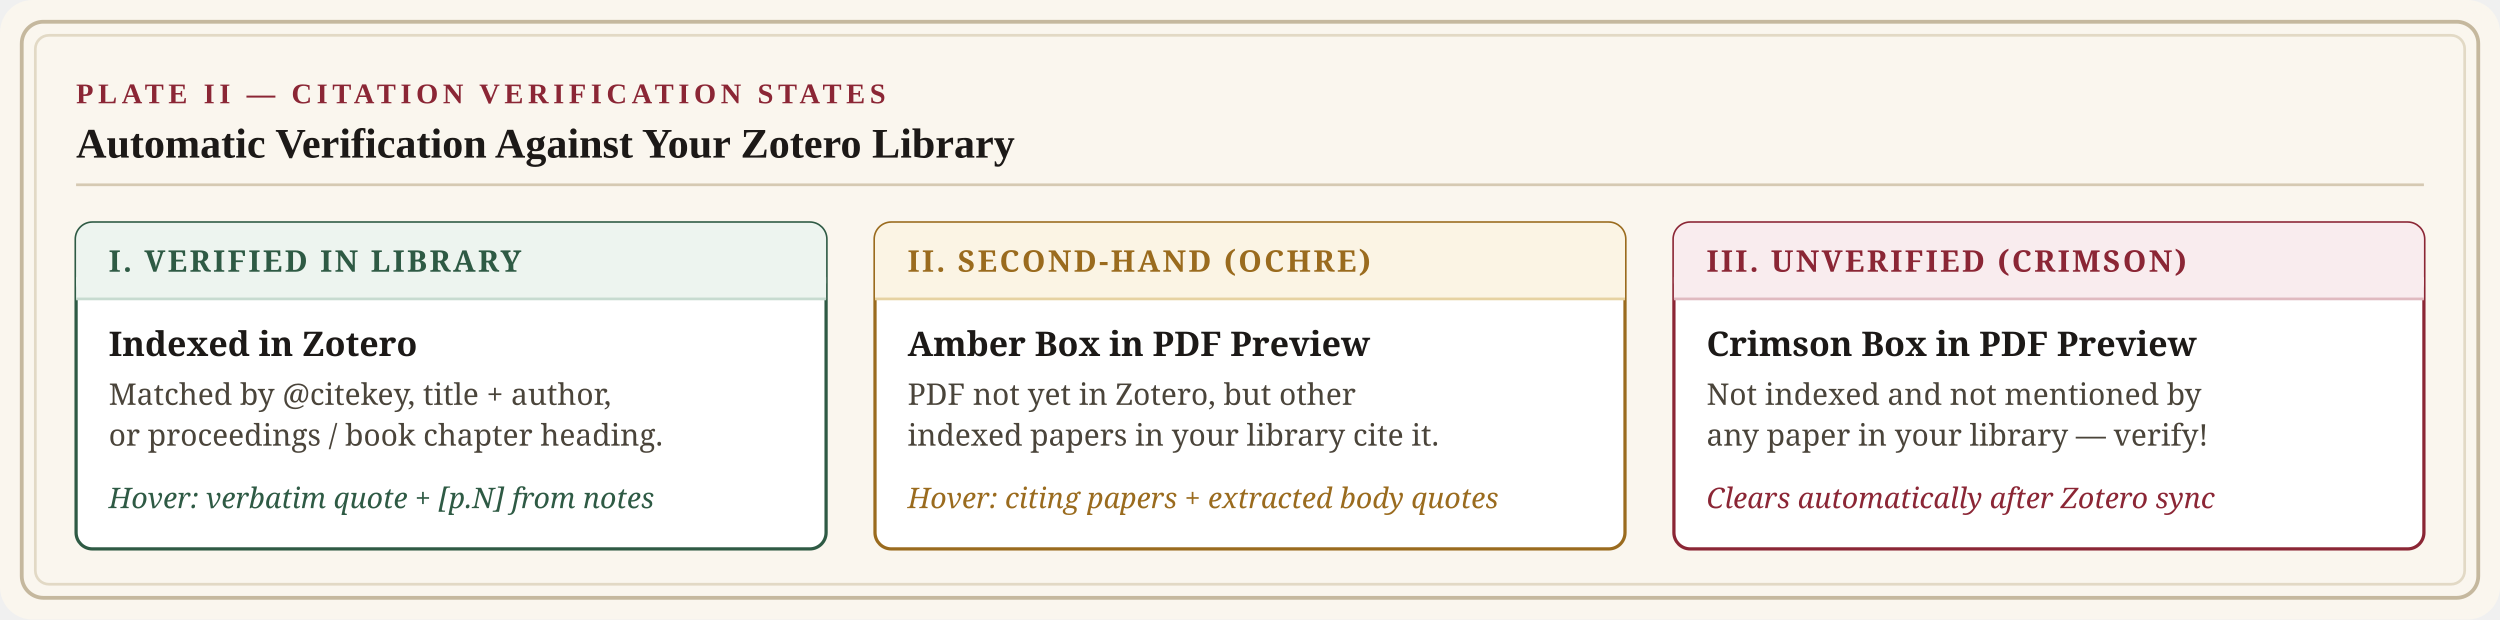
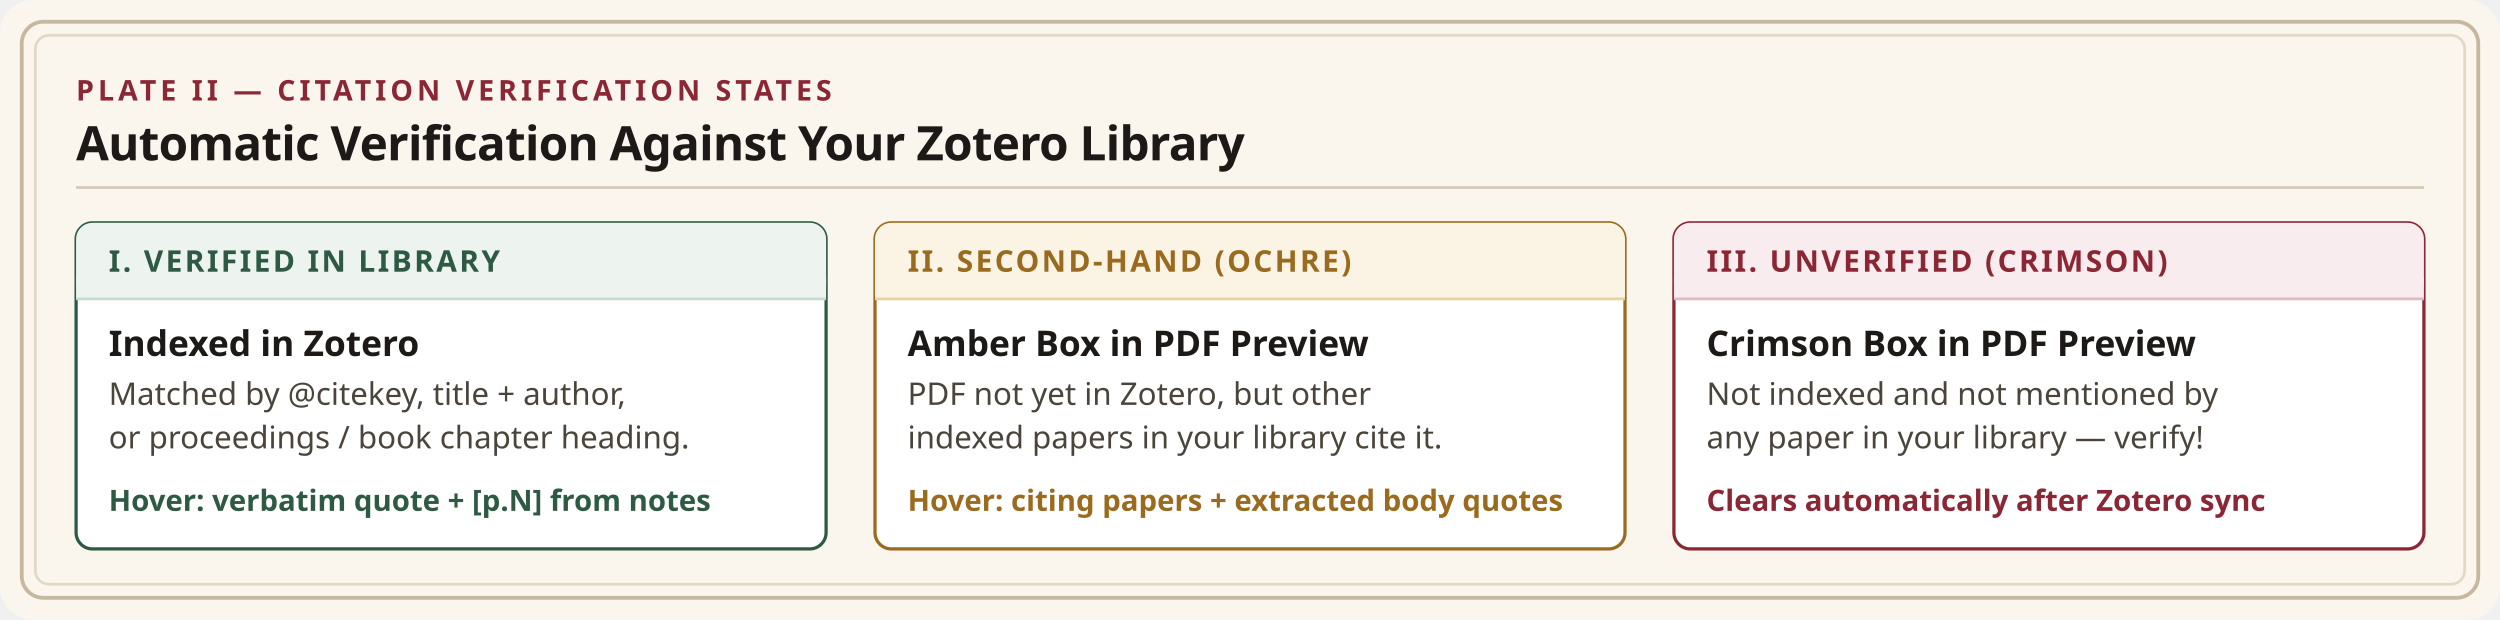
<svg xmlns="http://www.w3.org/2000/svg" viewBox="0 0 920 228" fill="none">
  <rect width="920" height="228" rx="12" fill="#FAF6EE" />
  <rect x="8" y="8" width="904" height="212" rx="8" stroke="#C5B89E" stroke-width="1.4" />
  <rect x="13" y="13" width="894" height="202" rx="5" stroke="#E2D9C5" stroke-width="1" />
-   <text x="28" y="38" fill="#8B2635" font-family="Georgia, 'Times New Roman', serif" font-size="10.5" font-weight="700" letter-spacing="0.16em">PLATE II — CITATION VERIFICATION STATES</text>
-   <text x="28" y="58" fill="#1C1917" font-family="Georgia, 'Times New Roman', serif" font-size="15.5" font-weight="700">Automatic Verification Against Your Zotero Library</text>
-   <line x1="28" y1="68" x2="892" y2="68" stroke="#D5C9B2" stroke-width="1" />
+   <text x="28" y="37" fill="#8B2635" font-family="'Segoe UI', 'Noto Sans', -apple-system, BlinkMacSystemFont, sans-serif" font-size="10.5" font-weight="700" letter-spacing="0.14em">PLATE II — CITATION VERIFICATION STATES</text>
+   <text x="28" y="59" fill="#1C1917" font-family="'Segoe UI', 'Noto Sans', -apple-system, BlinkMacSystemFont, sans-serif" font-size="17.5" font-weight="700" letter-spacing="-0.015em">Automatic Verification Against Your Zotero Library</text>
+   <line x1="28" y1="69" x2="892" y2="69" stroke="#D5C9B2" stroke-width="1" />
  <rect x="28" y="82" width="276" height="120" rx="6" fill="#FFFFFF" stroke="#2E5A44" stroke-width="1.2" />
  <rect x="28" y="82" width="276" height="28" rx="6" fill="#EDF4EF" />
  <rect x="28" y="102" width="276" height="8" fill="#EDF4EF" />
  <line x1="28" y1="110" x2="304" y2="110" stroke="#C7DBD0" stroke-width="1" />
-   <text x="40" y="100" fill="#2E5A44" font-family="Georgia, serif" font-size="11" font-weight="700" letter-spacing="0.08em">I.  VERIFIED IN LIBRARY</text>
-   <text x="40" y="131" fill="#1C1917" font-family="Georgia, serif" font-size="12.5" font-weight="700">Indexed in Zotero</text>
-   <text x="40" y="149" fill="#4A443A" font-family="Georgia, serif" font-size="11">Matched by @citekey, title + author,</text>
-   <text x="40" y="164" fill="#4A443A" font-family="Georgia, serif" font-size="11">or proceedings / book chapter heading.</text>
-   <text x="40" y="187" fill="#2E5A44" font-family="Georgia, serif" font-size="10.5" font-style="italic">Hover: verbatim quote + [p.N] from notes</text>
+   <text x="40" y="100" fill="#2E5A44" font-family="'Segoe UI', 'Noto Sans', sans-serif" font-size="11" font-weight="700" letter-spacing="0.08em">I.  VERIFIED IN LIBRARY</text>
+   <text x="40" y="131" fill="#1C1917" font-family="'Segoe UI', 'Noto Sans', sans-serif" font-size="13" font-weight="700">Indexed in Zotero</text>
+   <text x="40" y="149" fill="#4A443A" font-family="'Segoe UI', 'Noto Sans', sans-serif" font-size="11.5">Matched by @citekey, title + author,</text>
+   <text x="40" y="165" fill="#4A443A" font-family="'Segoe UI', 'Noto Sans', sans-serif" font-size="11.5">or proceedings / book chapter heading.</text>
+   <text x="40" y="188" fill="#2E5A44" font-family="'Segoe UI', 'Noto Sans', sans-serif" font-size="10.8" font-weight="600">Hover: verbatim quote + [p.N] from notes</text>
  <rect x="322" y="82" width="276" height="120" rx="6" fill="#FFFFFF" stroke="#9A6B1E" stroke-width="1.2" />
  <rect x="322" y="82" width="276" height="28" rx="6" fill="#FBF4E4" />
  <rect x="322" y="102" width="276" height="8" fill="#FBF4E4" />
  <line x1="322" y1="110" x2="598" y2="110" stroke="#E6D2A2" stroke-width="1" />
-   <text x="334" y="100" fill="#9A6B1E" font-family="Georgia, serif" font-size="11" font-weight="700" letter-spacing="0.08em">II.  SECOND-HAND (OCHRE)</text>
-   <text x="334" y="131" fill="#1C1917" font-family="Georgia, serif" font-size="12.5" font-weight="700">Amber Box in PDF Preview</text>
-   <text x="334" y="149" fill="#4A443A" font-family="Georgia, serif" font-size="11">PDF not yet in Zotero, but other</text>
-   <text x="334" y="164" fill="#4A443A" font-family="Georgia, serif" font-size="11">indexed papers in your library cite it.</text>
-   <text x="334" y="187" fill="#9A6B1E" font-family="Georgia, serif" font-size="10.5" font-style="italic">Hover: citing papers + extracted body quotes</text>
+   <text x="334" y="100" fill="#9A6B1E" font-family="'Segoe UI', 'Noto Sans', sans-serif" font-size="11" font-weight="700" letter-spacing="0.08em">II.  SECOND-HAND (OCHRE)</text>
+   <text x="334" y="131" fill="#1C1917" font-family="'Segoe UI', 'Noto Sans', sans-serif" font-size="13" font-weight="700">Amber Box in PDF Preview</text>
+   <text x="334" y="149" fill="#4A443A" font-family="'Segoe UI', 'Noto Sans', sans-serif" font-size="11.5">PDF not yet in Zotero, but other</text>
+   <text x="334" y="165" fill="#4A443A" font-family="'Segoe UI', 'Noto Sans', sans-serif" font-size="11.5">indexed papers in your library cite it.</text>
+   <text x="334" y="188" fill="#9A6B1E" font-family="'Segoe UI', 'Noto Sans', sans-serif" font-size="10.8" font-weight="600">Hover: citing papers + extracted body quotes</text>
  <rect x="616" y="82" width="276" height="120" rx="6" fill="#FFFFFF" stroke="#8B2635" stroke-width="1.2" />
  <rect x="616" y="82" width="276" height="28" rx="6" fill="#F9ECEE" />
  <rect x="616" y="102" width="276" height="8" fill="#F9ECEE" />
  <line x1="616" y1="110" x2="892" y2="110" stroke="#E0BAC0" stroke-width="1" />
-   <text x="628" y="100" fill="#8B2635" font-family="Georgia, serif" font-size="11" font-weight="700" letter-spacing="0.08em">III.  UNVERIFIED (CRIMSON)</text>
-   <text x="628" y="131" fill="#1C1917" font-family="Georgia, serif" font-size="12.5" font-weight="700">Crimson Box in PDF Preview</text>
-   <text x="628" y="149" fill="#4A443A" font-family="Georgia, serif" font-size="11">Not indexed and not mentioned by</text>
-   <text x="628" y="164" fill="#4A443A" font-family="Georgia, serif" font-size="11">any paper in your library — verify!</text>
-   <text x="628" y="187" fill="#8B2635" font-family="Georgia, serif" font-size="10.5" font-style="italic">Clears automatically after Zotero sync</text>
+   <text x="628" y="100" fill="#8B2635" font-family="'Segoe UI', 'Noto Sans', sans-serif" font-size="11" font-weight="700" letter-spacing="0.08em">III.  UNVERIFIED (CRIMSON)</text>
+   <text x="628" y="131" fill="#1C1917" font-family="'Segoe UI', 'Noto Sans', sans-serif" font-size="13" font-weight="700">Crimson Box in PDF Preview</text>
+   <text x="628" y="149" fill="#4A443A" font-family="'Segoe UI', 'Noto Sans', sans-serif" font-size="11.5">Not indexed and not mentioned by</text>
+   <text x="628" y="165" fill="#4A443A" font-family="'Segoe UI', 'Noto Sans', sans-serif" font-size="11.5">any paper in your library — verify!</text>
+   <text x="628" y="188" fill="#8B2635" font-family="'Segoe UI', 'Noto Sans', sans-serif" font-size="10.8" font-weight="600">Clears automatically after Zotero sync</text>
</svg>
